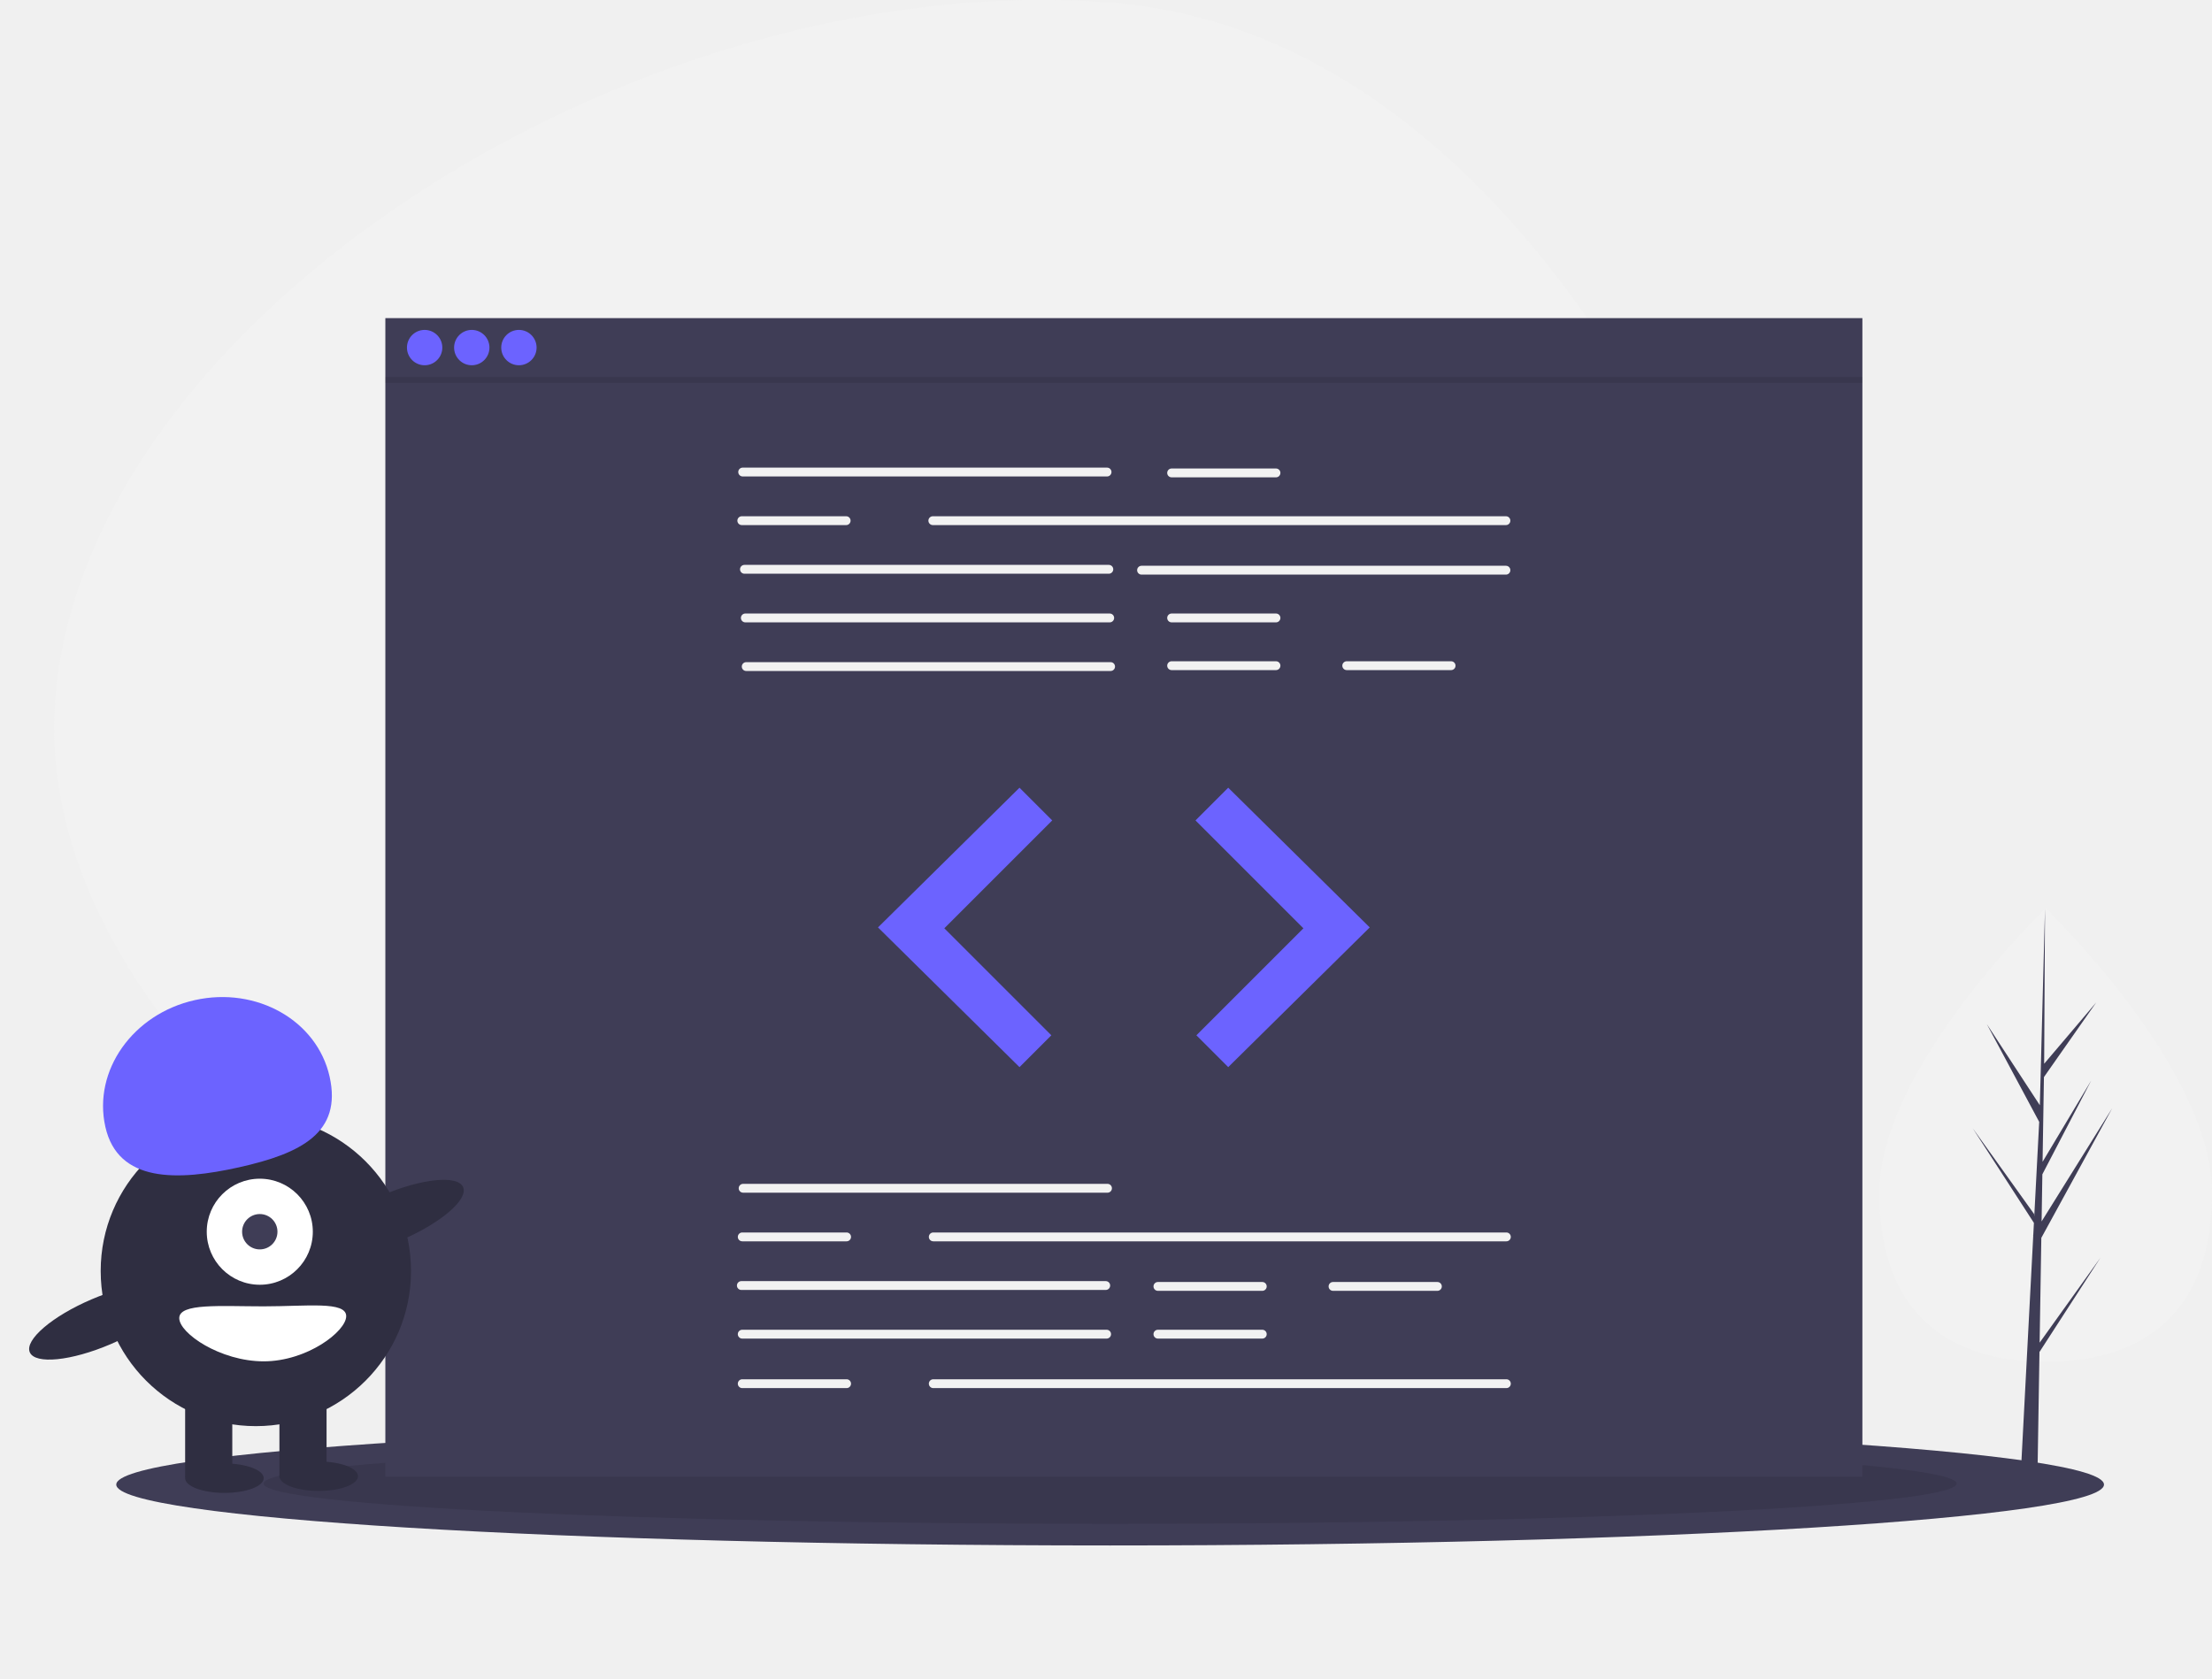
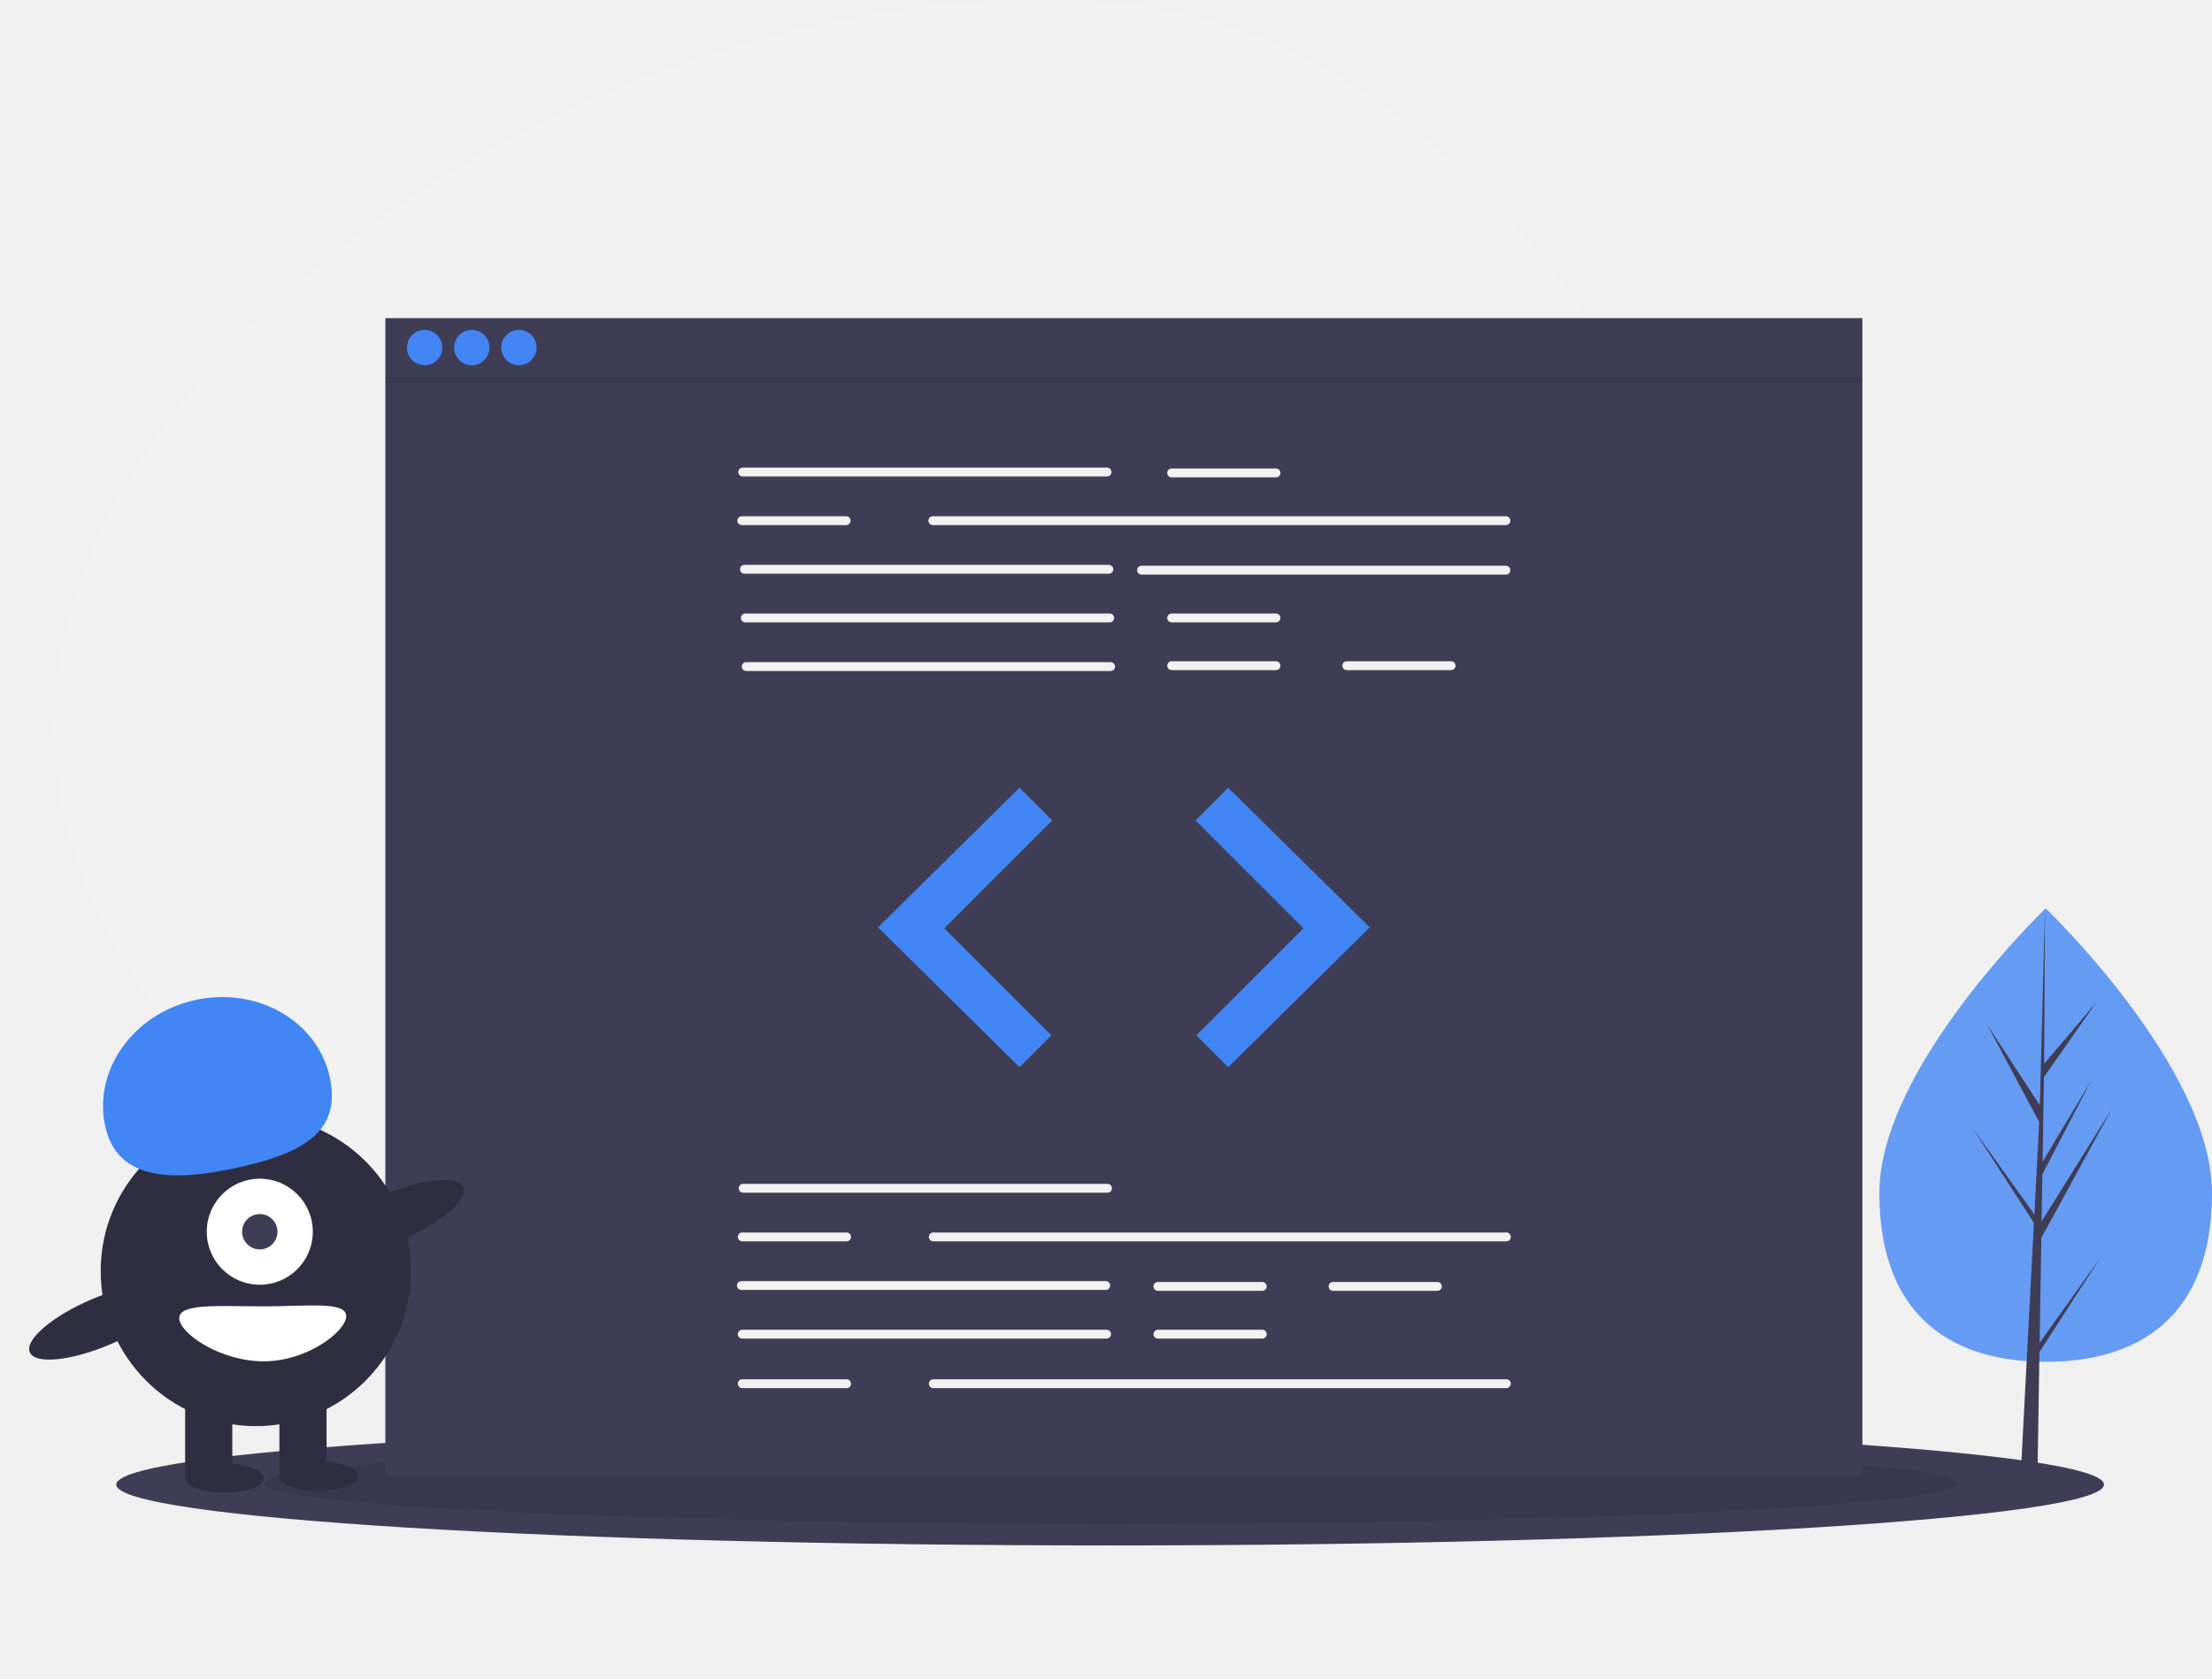
<svg xmlns="http://www.w3.org/2000/svg" id="a594ac37-6d44-4297-8862-1cbd9c01c0b7" data-name="Layer 1" width="1126.194" height="855" viewBox="0 0 1126.194 855" version="1.1">
  <defs id="defs4115" />
  <path d="M581.768,778.438C339.369,759.991,50.297,572.172,65.014,378.781S359.7,5.358,602.099,23.805,984.031,403.667,969.314,597.058,824.166,796.885,581.768,778.438Z" transform="translate(-36.90323 -22.5)" fill="#f2f2f2" id="path4014" />
  <ellipse cx="565.194" cy="756" rx="506" ry="31" fill="#3f3d56" id="ellipse4016" />
  <ellipse cx="565.194" cy="755.5" rx="431" ry="20.5" opacity="0.1" id="ellipse4018" />
  <rect x="196.194" y="162" width="752" height="590" fill="#3f3d56" id="rect4024" />
  <path d="M600.541,265.129H415.024a2.251,2.251,0,1,1,0-4.503H600.541a2.251,2.251,0,0,1,0,4.503Z" transform="translate(-36.90323 -22.5)" fill="#f2f2f2" id="path4026" />
  <path d="M803.62,289.895H511.835a2.251,2.251,0,0,1,0-4.503H803.62a2.251,2.251,0,1,1,0,4.503Z" transform="translate(-36.90323 -22.5)" fill="#f2f2f2" id="path4028" />
  <path d="M601.442,314.661H415.924a2.251,2.251,0,1,1,0-4.503H601.442a2.251,2.251,0,1,1,0,4.503Z" transform="translate(-36.90323 -22.5)" fill="#f2f2f2" id="path4030" />
  <path d="M803.62,315.111H618.102a2.251,2.251,0,0,1,0-4.503H803.62a2.251,2.251,0,1,1,0,4.503Z" transform="translate(-36.90323 -22.5)" fill="#f2f2f2" id="path4032" />
  <path d="M601.892,339.426H416.374a2.251,2.251,0,0,1,0-4.503H601.892a2.251,2.251,0,1,1,0,4.503Z" transform="translate(-36.90323 -22.5)" fill="#f2f2f2" id="path4034" />
  <path d="M602.342,364.192H416.825a2.251,2.251,0,0,1,0-4.503H602.342a2.251,2.251,0,1,1,0,4.503Z" transform="translate(-36.90323 -22.5)" fill="#f2f2f2" id="path4036" />
  <path d="M686.546,265.579H633.412a2.251,2.251,0,0,1,0-4.503h53.134a2.251,2.251,0,1,1,0,4.503Z" transform="translate(-36.90323 -22.5)" fill="#f2f2f2" id="path4038" />
  <path d="M686.546,339.426H633.412a2.251,2.251,0,0,1,0-4.503h53.134a2.251,2.251,0,1,1,0,4.503Z" transform="translate(-36.90323 -22.5)" fill="#f2f2f2" id="path4040" />
  <path d="M686.546,363.742H633.412a2.251,2.251,0,1,1,0-4.503h53.134a2.251,2.251,0,1,1,0,4.503Z" transform="translate(-36.90323 -22.5)" fill="#f2f2f2" id="path4042" />
  <path d="M775.702,363.742H722.569a2.251,2.251,0,0,1,0-4.503h53.134a2.251,2.251,0,1,1,0,4.503Z" transform="translate(-36.90323 -22.5)" fill="#f2f2f2" id="path4044" />
  <path d="M467.707,289.895H414.573a2.251,2.251,0,0,1,0-4.503h53.134a2.251,2.251,0,0,1,0,4.503Z" transform="translate(-36.90323 -22.5)" fill="#f2f2f2" id="path4046" />
  <path d="M600.766,629.861H415.249a2.251,2.251,0,0,1,0-4.503H600.766a2.251,2.251,0,0,1,0,4.503Z" transform="translate(-36.90323 -22.5)" fill="#f2f2f2" id="path4048" />
  <path d="M599.866,679.392H414.348a2.251,2.251,0,1,1,0-4.503H599.866a2.251,2.251,0,0,1,0,4.503Z" transform="translate(-36.90323 -22.5)" fill="#f2f2f2" id="path4050" />
  <path d="M600.316,704.158H414.798a2.251,2.251,0,1,1,0-4.503H600.316a2.251,2.251,0,1,1,0,4.503Z" transform="translate(-36.90323 -22.5)" fill="#f2f2f2" id="path4052" />
  <path d="M679.566,679.842H626.433a2.251,2.251,0,0,1,0-4.503h53.134a2.251,2.251,0,0,1,0,4.503Z" transform="translate(-36.90323 -22.5)" fill="#f2f2f2" id="path4054" />
  <path d="M679.566,704.158H626.433a2.251,2.251,0,0,1,0-4.503h53.134a2.251,2.251,0,1,1,0,4.503Z" transform="translate(-36.90323 -22.5)" fill="#f2f2f2" id="path4056" />
  <path d="M768.723,679.842H715.589a2.251,2.251,0,1,1,0-4.503h53.134a2.251,2.251,0,0,1,0,4.503Z" transform="translate(-36.90323 -22.5)" fill="#f2f2f2" id="path4058" />
  <path d="M803.845,654.626H512.06a2.251,2.251,0,0,1,0-4.503H803.845a2.251,2.251,0,0,1,0,4.503Z" transform="translate(-36.90323 -22.5)" fill="#f2f2f2" id="path4060" />
  <path d="M467.932,654.626H414.798a2.251,2.251,0,0,1,0-4.503H467.932a2.251,2.251,0,0,1,0,4.503Z" transform="translate(-36.90323 -22.5)" fill="#f2f2f2" id="path4062" />
  <path d="M803.845,729.374H512.06a2.251,2.251,0,1,1,0-4.503H803.845a2.251,2.251,0,0,1,0,4.503Z" transform="translate(-36.90323 -22.5)" fill="#f2f2f2" id="path4064" />
  <path d="M467.932,729.374H414.798a2.251,2.251,0,1,1,0-4.503H467.932a2.251,2.251,0,1,1,0,4.503Z" transform="translate(-36.90323 -22.5)" fill="#f2f2f2" id="path4066" />
-   <polygon points="519.06 401.13 447.014 472.275 519.06 543.42 535.27 527.21 480.786 472.725 535.72 417.79 519.06 401.13" fill="#6c63ff" id="polygon4068" />
-   <polygon points="625.327 401.13 697.373 472.275 625.327 543.42 609.117 527.21 663.602 472.725 608.667 417.79 625.327 401.13" fill="#6c63ff" id="polygon4070" />
-   <circle cx="216.194" cy="177" r="9" fill="#6c63ff" id="circle4072" />
-   <circle cx="240.194" cy="177" r="9" fill="#6c63ff" id="circle4074" />
-   <circle cx="264.194" cy="177" r="9" fill="#6c63ff" id="circle4076" />
+   <polygon points="519.06 401.13 447.014 472.275 519.06 543.42 535.27 527.21 480.786 472.725 535.72 417.79 519.06 401.13" fill="#4285f4" id="polygon4068" />
+   <polygon points="625.327 401.13 697.373 472.275 625.327 543.42 609.117 527.21 663.602 472.725 608.667 417.79 625.327 401.13" fill="#4285f4" id="polygon4070" />
+   <circle cx="216.194" cy="177" r="9" fill="#4285f4" id="circle4072" />
+   <circle cx="240.194" cy="177" r="9" fill="#4285f4" id="circle4074" />
+   <circle cx="264.194" cy="177" r="9" fill="#4285f4" id="circle4076" />
  <rect x="196.194" y="192" width="752" height="3" opacity="0.1" id="rect4078" />
-   <path d="M1163.097,629.954c0,63.771-37.911,86.038-84.676,86.038s-84.676-22.266-84.676-86.038,84.676-144.898,84.676-144.898S1163.097,566.182,1163.097,629.954Z" transform="translate(-36.90323 -22.5)" fill="#f2f2f2" id="path4080" />
+   <path d="M1163.097,629.954c0,63.771-37.911,86.038-84.676,86.038s-84.676-22.266-84.676-86.038,84.676-144.898,84.676-144.898S1163.097,566.182,1163.097,629.954Z" transform="translate(-36.90323 -22.5)" fill="#669bf4" id="path4080" />
  <polygon points="1038.433 683.736 1039.3 630.365 1075.391 564.338 1039.436 621.993 1039.826 597.995 1064.699 550.226 1039.929 591.645 1039.929 591.645 1040.63 548.484 1067.265 510.453 1040.74 541.697 1041.178 462.556 1038.425 567.325 1038.651 563.003 1011.571 521.552 1038.217 571.3 1035.694 619.503 1035.619 618.223 1004.4 574.602 1035.524 622.743 1035.209 628.771 1035.152 628.862 1035.178 629.357 1028.776 751.653 1037.329 751.653 1038.355 688.485 1069.404 640.461 1038.433 683.736" fill="#3f3d56" id="polygon4082" />
  <circle style="fill:#2f2e41" cx="130.263" cy="647.239" r="79" id="circle5402" />
  <rect style="fill:#2f2e41" x="94.263" y="709.239" width="24" height="43" id="rect5404" />
  <rect style="fill:#2f2e41" x="142.263" y="709.239" width="24" height="43" id="rect5406" />
  <ellipse style="fill:#2f2e41" cx="114.263" cy="752.739" rx="20" ry="7.5" id="ellipse5408" />
  <ellipse style="fill:#2f2e41" cx="162.263" cy="751.739" rx="20" ry="7.5" id="ellipse5410" />
  <circle style="fill:#ffffff" cx="132.263" cy="627.239" r="27" id="circle5412" />
  <circle style="fill:#3f3d56" cx="132.263" cy="627.239" r="9" id="circle5414" />
-   <path style="fill:#6c63ff" d="m 53.63,573.771 c -6.379,-28.568 14.012,-57.434 45.544,-64.475 31.532,-7.041 62.265,10.41 68.644,38.978 6.379,28.568 -14.519,39.104 -46.051,46.145 -31.532,7.041 -61.758,7.92 -68.137,-20.647 z" id="path5416" />
+   <path style="fill:#4285f4" d="m 53.63,573.771 c -6.379,-28.568 14.012,-57.434 45.544,-64.475 31.532,-7.041 62.265,10.41 68.644,38.978 6.379,28.568 -14.519,39.104 -46.051,46.145 -31.532,7.041 -61.758,7.92 -68.137,-20.647 z" id="path5416" />
  <ellipse style="fill:#2f2e41" cx="-60.603" cy="648.553" rx="39.5" ry="12.4" transform="rotate(-23.17116)" id="ellipse5418" />
  <ellipse style="fill:#2f2e41" cx="-217.518" cy="639.043" rx="39.5" ry="12.4" transform="rotate(-23.17116)" id="ellipse5420" />
  <path style="fill:#ffffff" d="m 176.263,670.239 c 0,7.732 -19.909,23 -42,23 -22.091,0 -43,-14.268 -43,-22 0,-7.732 20.909,-6 43,-6 22.091,0 42,-2.732 42,5 z" id="path5422" />
</svg>
